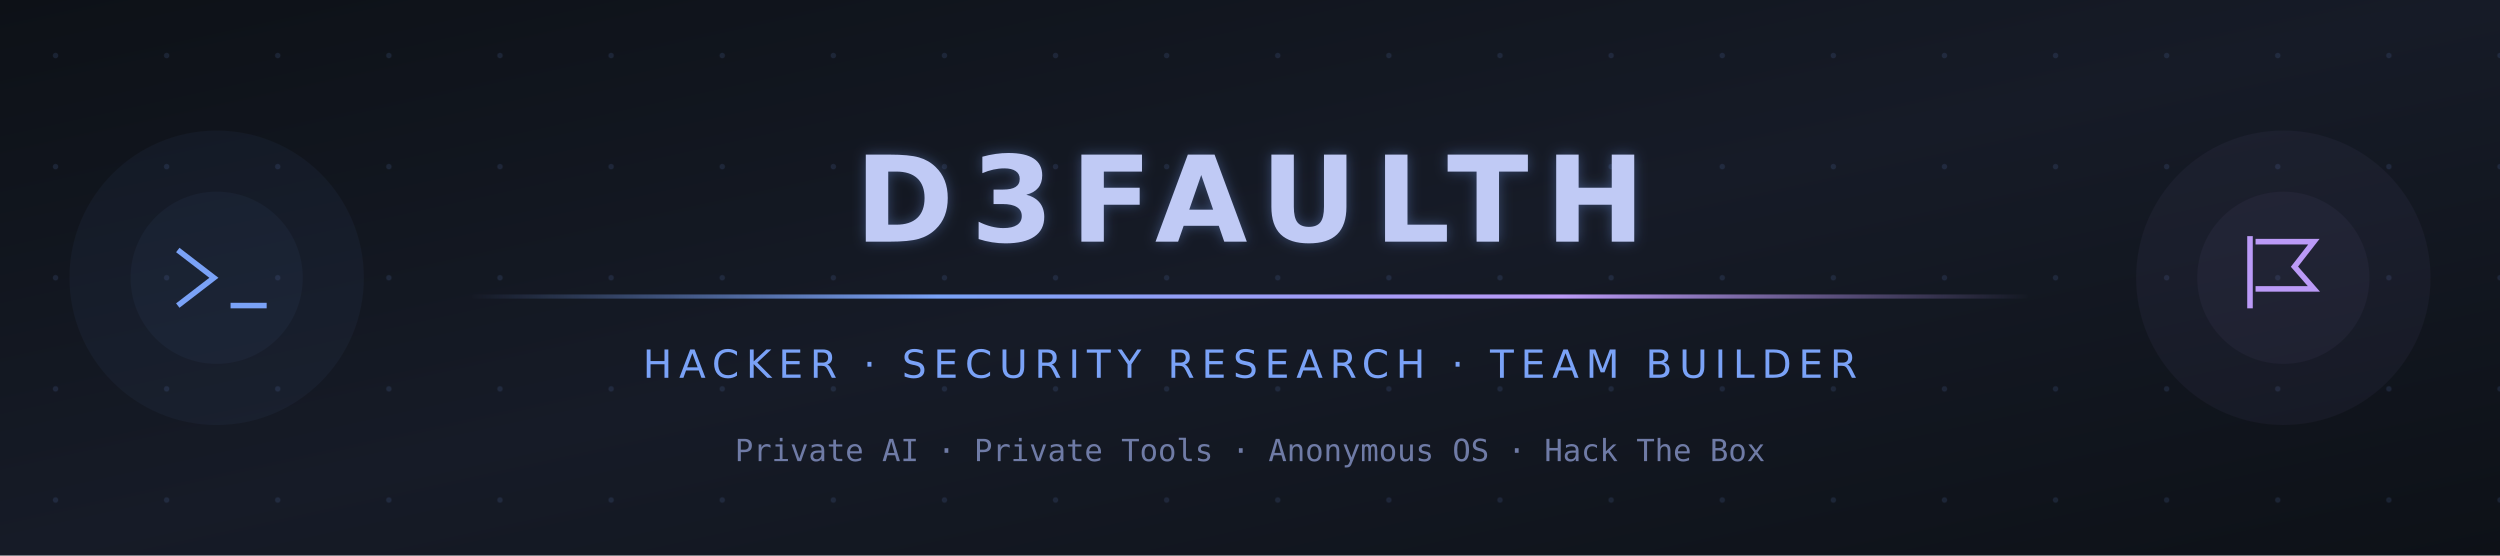
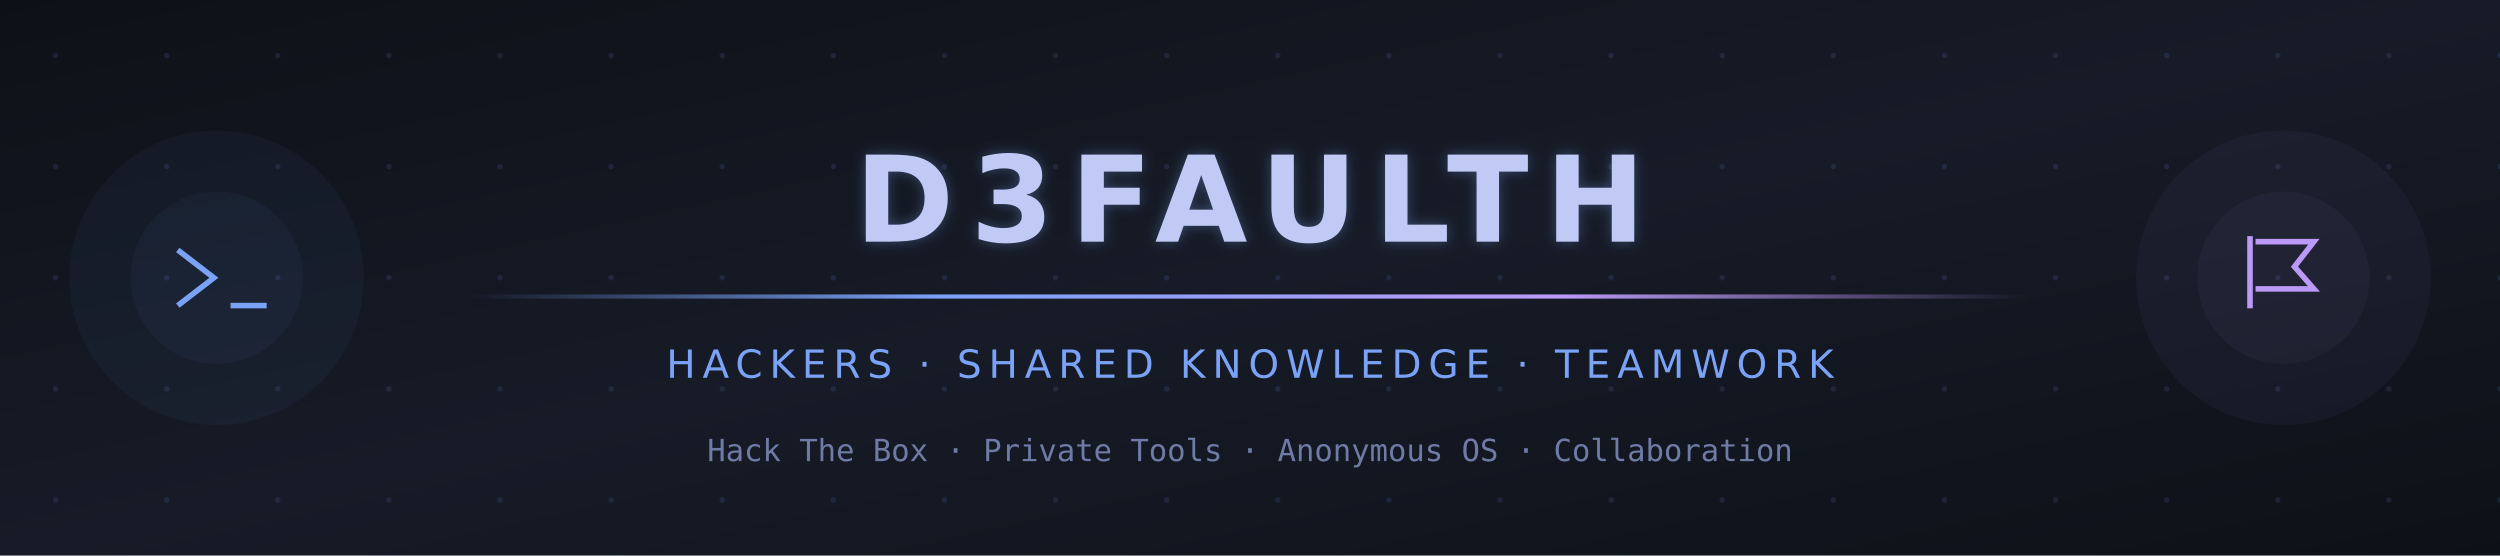
<svg xmlns="http://www.w3.org/2000/svg" width="900" height="200" viewBox="0 0 900 200" role="img" aria-labelledby="title desc">
  <defs>
    <linearGradient id="bg" x1="0" y1="0" x2="1" y2="1">
      <stop stop-color="#0d1117" />
      <stop offset=".5" stop-color="#161b27" />
      <stop offset="1" stop-color="#0d1117" />
    </linearGradient>
    <linearGradient id="line">
      <stop stop-color="#7aa2f7" stop-opacity="0" />
      <stop offset=".3" stop-color="#7aa2f7" />
      <stop offset=".7" stop-color="#bb9af7" />
      <stop offset="1" stop-color="#bb9af7" stop-opacity="0" />
    </linearGradient>
    <pattern id="dots" width="40" height="40" patternUnits="userSpaceOnUse">
      <circle cx="20" cy="20" r="1" fill="#7aa2f7" opacity=".12" />
    </pattern>
    <filter id="glow" x="-.2" y="-.4" width="1.4" height="1.8">
      <feGaussianBlur stdDeviation="2.3" />
    </filter>
  </defs>
  <style>.cursor{animation:pulse 3s ease-in-out infinite}@keyframes pulse{0%,100%{opacity:.25}50%{opacity:.9}}@media(prefers-reduced-motion:reduce){.cursor{animation:none}}</style>
  <rect width="900" height="200" fill="url(#bg)" />
  <rect width="900" height="200" fill="url(#dots)" />
  <circle cx="78" cy="100" r="53" fill="#7aa2f7" opacity=".045" />
  <circle cx="78" cy="100" r="31" fill="#7aa2f7" opacity=".045" />
  <circle cx="822" cy="100" r="53" fill="#bb9af7" opacity=".045" />
  <circle cx="822" cy="100" r="31" fill="#bb9af7" opacity=".045" />
  <g font-family="DejaVu Sans,Arial,sans-serif" text-anchor="middle">
    <text x="450" y="87" font-size="43" font-weight="700" letter-spacing="6" fill="#7aa2f7" opacity=".35" filter="url(#glow)">D3FAULTH</text>
    <text x="450" y="87" font-size="43" font-weight="700" letter-spacing="6" fill="#c0caf5">D3FAULTH</text>
    <rect x="170" y="106" width="560" height="1.5" fill="url(#line)" />
-     <text x="450" y="136" font-size="14" letter-spacing="2.5" fill="#7aa2f7">HACKER · SECURITY RESEARCH · TEAM BUILDER</text>
-     <text x="450" y="166" font-family="DejaVu Sans Mono,monospace" font-size="11" fill="#6f7ba6">Private AI · Private Tools · Anonymous OS · Hack The Box</text>
+     <text x="450" y="136" font-size="14" letter-spacing="2.5" fill="#7aa2f7">HACKERS · SHARED KNOWLEDGE · TEAMWORK</text>
+     <text x="450" y="166" font-family="DejaVu Sans Mono,monospace" font-size="11" fill="#6f7ba6">Hack The Box · Private Tools · Anonymous OS · Collaboration</text>
  </g>
  <path class="cursor" d="M64 90L77 100L64 110M83 110H96" fill="none" stroke="#7aa2f7" stroke-width="2" />
  <path class="cursor" d="M810 111V85M812 87H833L826 96L833 104H812" fill="none" stroke="#bb9af7" stroke-width="2" />
</svg>
